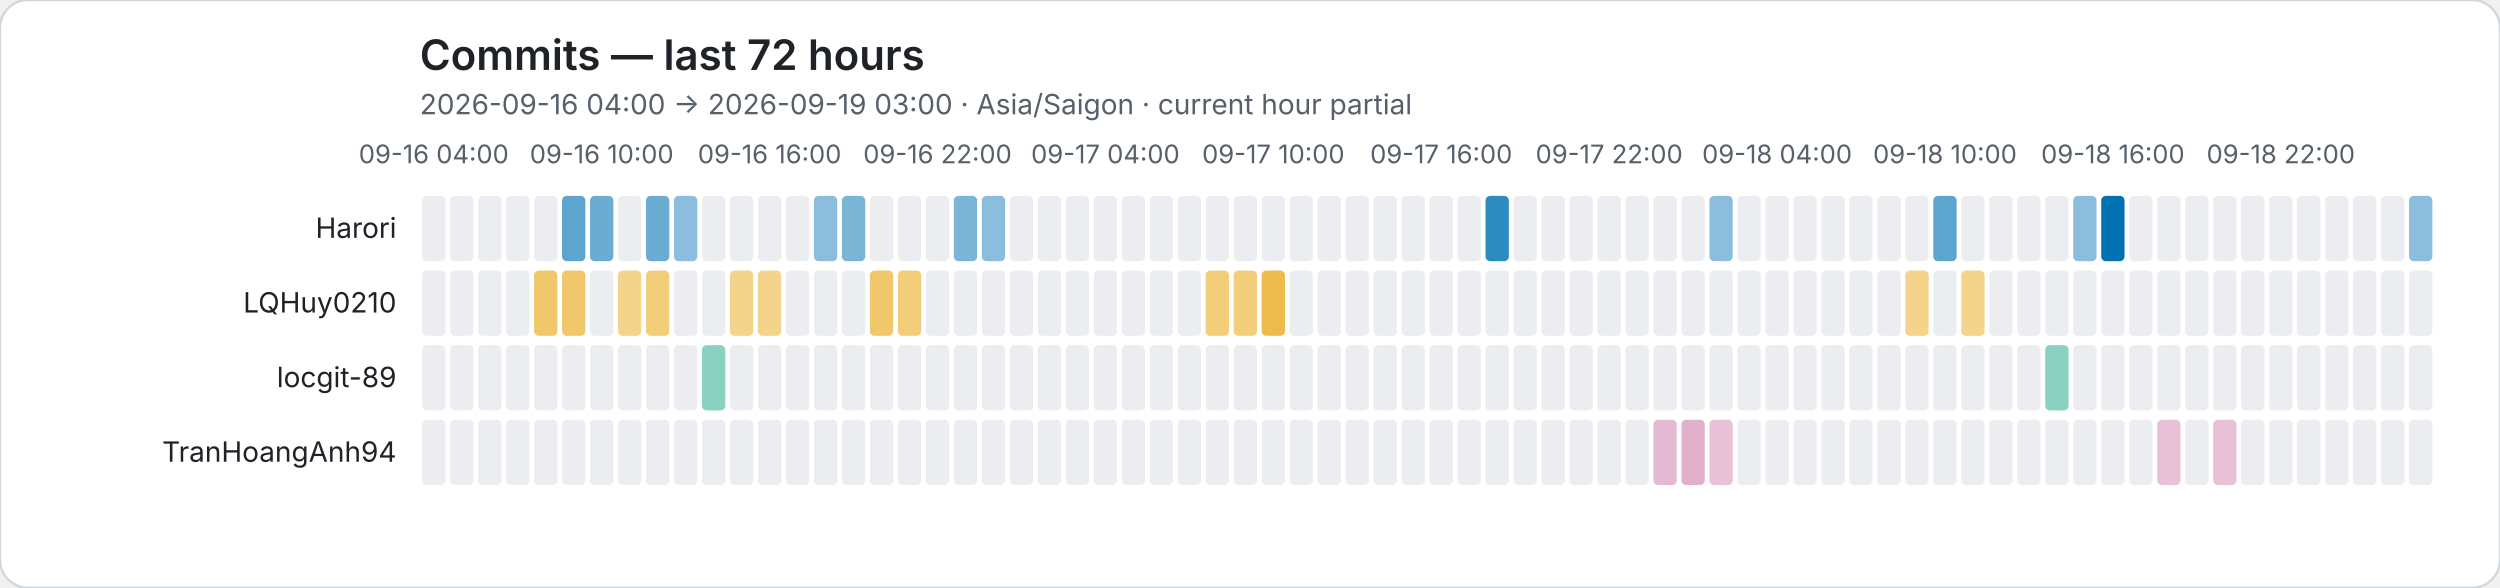
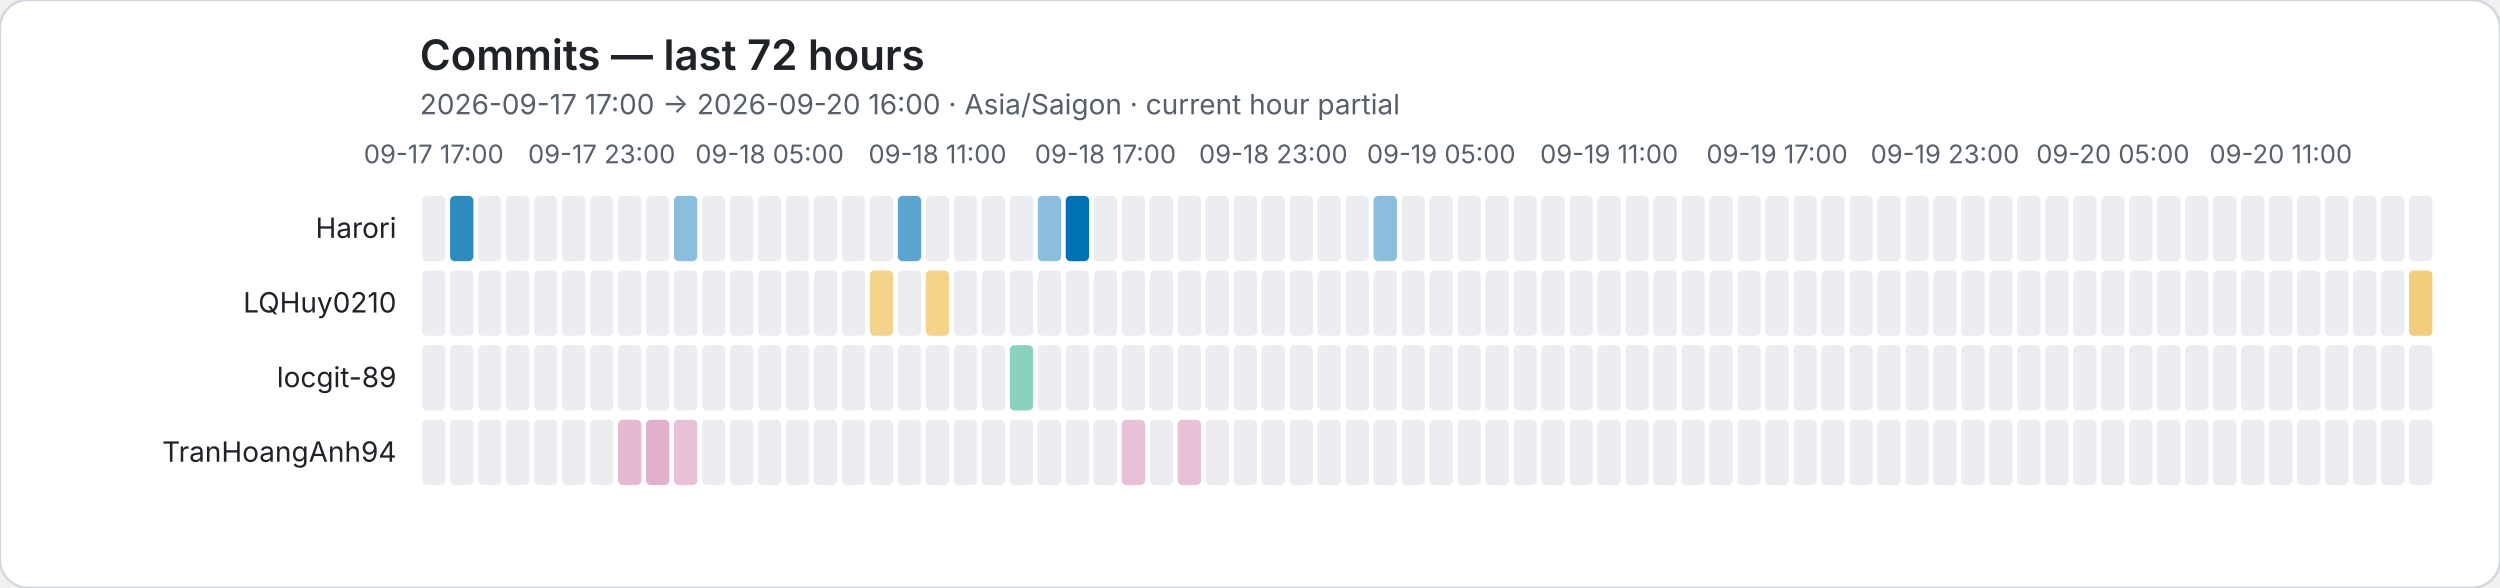
<svg xmlns="http://www.w3.org/2000/svg" role="img" viewBox="0 0 1072 252">
  <rect width="1072" height="252" rx="12" fill="#ffffff" stroke="#d0d7de" />
  <style>text{font-family:system-ui,-apple-system,BlinkMacSystemFont,"Segoe UI",sans-serif}.axis{fill:#57606a;font-size:11px}.heading{fill:#1f2328;font-size:18px;font-weight:600}.subheading{fill:#57606a;font-size:12px}.name{fill:#1f2328;font-size:12px}</style>
  <text class="heading" x="180" y="30">Commits — last 72 hours</text>
-   <text class="subheading" x="180" y="49">2026-09-16 04:00 → 2026-09-19 03:00 · Asia/Saigon · current hour partial</text>
-   <text class="axis" x="186" y="70" text-anchor="middle">09-16 04:00</text>
-   <text class="axis" x="258" y="70" text-anchor="middle">09-16 10:00</text>
-   <text class="axis" x="330" y="70" text-anchor="middle">09-16 16:00</text>
-   <text class="axis" x="402" y="70" text-anchor="middle">09-16 22:00</text>
-   <text class="axis" x="474" y="70" text-anchor="middle">09-17 04:00</text>
-   <text class="axis" x="546" y="70" text-anchor="middle">09-17 10:00</text>
-   <text class="axis" x="618" y="70" text-anchor="middle">09-17 16:00</text>
-   <text class="axis" x="690" y="70" text-anchor="middle">09-17 22:00</text>
-   <text class="axis" x="762" y="70" text-anchor="middle">09-18 04:00</text>
-   <text class="axis" x="834" y="70" text-anchor="middle">09-18 10:00</text>
-   <text class="axis" x="906" y="70" text-anchor="middle">09-18 16:00</text>
-   <text class="axis" x="978" y="70" text-anchor="middle">09-18 22:00</text>
+   <text class="subheading" x="180" y="49">2026-09-17 17:00 → 2026-09-20 16:00 · Asia/Saigon · current hour partial</text>
+   <text class="axis" x="186" y="70" text-anchor="middle">09-17 17:00</text>
+   <text class="axis" x="258" y="70" text-anchor="middle">09-17 23:00</text>
+   <text class="axis" x="330" y="70" text-anchor="middle">09-18 05:00</text>
+   <text class="axis" x="402" y="70" text-anchor="middle">09-18 11:00</text>
+   <text class="axis" x="474" y="70" text-anchor="middle">09-18 17:00</text>
+   <text class="axis" x="546" y="70" text-anchor="middle">09-18 23:00</text>
+   <text class="axis" x="618" y="70" text-anchor="middle">09-19 05:00</text>
+   <text class="axis" x="690" y="70" text-anchor="middle">09-19 11:00</text>
+   <text class="axis" x="762" y="70" text-anchor="middle">09-19 17:00</text>
+   <text class="axis" x="834" y="70" text-anchor="middle">09-19 23:00</text>
+   <text class="axis" x="906" y="70" text-anchor="middle">09-20 05:00</text>
+   <text class="axis" x="978" y="70" text-anchor="middle">09-20 11:00</text>
  <text class="name" x="170" y="102" text-anchor="end">Harori</text>
  <rect data-hour="0" x="181" y="84" width="10" height="28" rx="2" fill="#ebedf0" />
-   <rect data-hour="1" x="193" y="84" width="10" height="28" rx="2" fill="#ebedf0" />
+   <rect data-hour="1" x="193" y="84" width="10" height="28" rx="2" fill="rgba(0, 114, 178, 0.82)" />
  <rect data-hour="2" x="205" y="84" width="10" height="28" rx="2" fill="#ebedf0" />
  <rect data-hour="3" x="217" y="84" width="10" height="28" rx="2" fill="#ebedf0" />
  <rect data-hour="4" x="229" y="84" width="10" height="28" rx="2" fill="#ebedf0" />
-   <rect data-hour="5" x="241" y="84" width="10" height="28" rx="2" fill="rgba(0, 114, 178, 0.64)" />
-   <rect data-hour="6" x="253" y="84" width="10" height="28" rx="2" fill="rgba(0, 114, 178, 0.58)" />
+   <rect data-hour="5" x="241" y="84" width="10" height="28" rx="2" fill="#ebedf0" />
+   <rect data-hour="6" x="253" y="84" width="10" height="28" rx="2" fill="#ebedf0" />
  <rect data-hour="7" x="265" y="84" width="10" height="28" rx="2" fill="#ebedf0" />
-   <rect data-hour="8" x="277" y="84" width="10" height="28" rx="2" fill="rgba(0, 114, 178, 0.58)" />
+   <rect data-hour="8" x="277" y="84" width="10" height="28" rx="2" fill="#ebedf0" />
  <rect data-hour="9" x="289" y="84" width="10" height="28" rx="2" fill="rgba(0, 114, 178, 0.46)" />
  <rect data-hour="10" x="301" y="84" width="10" height="28" rx="2" fill="#ebedf0" />
  <rect data-hour="11" x="313" y="84" width="10" height="28" rx="2" fill="#ebedf0" />
  <rect data-hour="12" x="325" y="84" width="10" height="28" rx="2" fill="#ebedf0" />
  <rect data-hour="13" x="337" y="84" width="10" height="28" rx="2" fill="#ebedf0" />
-   <rect data-hour="14" x="349" y="84" width="10" height="28" rx="2" fill="rgba(0, 114, 178, 0.46)" />
-   <rect data-hour="15" x="361" y="84" width="10" height="28" rx="2" fill="rgba(0, 114, 178, 0.52)" />
+   <rect data-hour="14" x="349" y="84" width="10" height="28" rx="2" fill="#ebedf0" />
+   <rect data-hour="15" x="361" y="84" width="10" height="28" rx="2" fill="#ebedf0" />
  <rect data-hour="16" x="373" y="84" width="10" height="28" rx="2" fill="#ebedf0" />
-   <rect data-hour="17" x="385" y="84" width="10" height="28" rx="2" fill="#ebedf0" />
+   <rect data-hour="17" x="385" y="84" width="10" height="28" rx="2" fill="rgba(0, 114, 178, 0.64)" />
  <rect data-hour="18" x="397" y="84" width="10" height="28" rx="2" fill="#ebedf0" />
-   <rect data-hour="19" x="409" y="84" width="10" height="28" rx="2" fill="rgba(0, 114, 178, 0.52)" />
-   <rect data-hour="20" x="421" y="84" width="10" height="28" rx="2" fill="rgba(0, 114, 178, 0.46)" />
+   <rect data-hour="19" x="409" y="84" width="10" height="28" rx="2" fill="#ebedf0" />
+   <rect data-hour="20" x="421" y="84" width="10" height="28" rx="2" fill="#ebedf0" />
  <rect data-hour="21" x="433" y="84" width="10" height="28" rx="2" fill="#ebedf0" />
-   <rect data-hour="22" x="445" y="84" width="10" height="28" rx="2" fill="#ebedf0" />
-   <rect data-hour="23" x="457" y="84" width="10" height="28" rx="2" fill="#ebedf0" />
+   <rect data-hour="22" x="445" y="84" width="10" height="28" rx="2" fill="rgba(0, 114, 178, 0.46)" />
+   <rect data-hour="23" x="457" y="84" width="10" height="28" rx="2" fill="rgba(0, 114, 178, 1.00)" />
  <rect data-hour="24" x="469" y="84" width="10" height="28" rx="2" fill="#ebedf0" />
  <rect data-hour="25" x="481" y="84" width="10" height="28" rx="2" fill="#ebedf0" />
  <rect data-hour="26" x="493" y="84" width="10" height="28" rx="2" fill="#ebedf0" />
  <rect data-hour="27" x="505" y="84" width="10" height="28" rx="2" fill="#ebedf0" />
  <rect data-hour="28" x="517" y="84" width="10" height="28" rx="2" fill="#ebedf0" />
  <rect data-hour="29" x="529" y="84" width="10" height="28" rx="2" fill="#ebedf0" />
  <rect data-hour="30" x="541" y="84" width="10" height="28" rx="2" fill="#ebedf0" />
  <rect data-hour="31" x="553" y="84" width="10" height="28" rx="2" fill="#ebedf0" />
  <rect data-hour="32" x="565" y="84" width="10" height="28" rx="2" fill="#ebedf0" />
  <rect data-hour="33" x="577" y="84" width="10" height="28" rx="2" fill="#ebedf0" />
-   <rect data-hour="34" x="589" y="84" width="10" height="28" rx="2" fill="#ebedf0" />
+   <rect data-hour="34" x="589" y="84" width="10" height="28" rx="2" fill="rgba(0, 114, 178, 0.46)" />
  <rect data-hour="35" x="601" y="84" width="10" height="28" rx="2" fill="#ebedf0" />
  <rect data-hour="36" x="613" y="84" width="10" height="28" rx="2" fill="#ebedf0" />
  <rect data-hour="37" x="625" y="84" width="10" height="28" rx="2" fill="#ebedf0" />
-   <rect data-hour="38" x="637" y="84" width="10" height="28" rx="2" fill="rgba(0, 114, 178, 0.82)" />
+   <rect data-hour="38" x="637" y="84" width="10" height="28" rx="2" fill="#ebedf0" />
  <rect data-hour="39" x="649" y="84" width="10" height="28" rx="2" fill="#ebedf0" />
  <rect data-hour="40" x="661" y="84" width="10" height="28" rx="2" fill="#ebedf0" />
  <rect data-hour="41" x="673" y="84" width="10" height="28" rx="2" fill="#ebedf0" />
  <rect data-hour="42" x="685" y="84" width="10" height="28" rx="2" fill="#ebedf0" />
  <rect data-hour="43" x="697" y="84" width="10" height="28" rx="2" fill="#ebedf0" />
  <rect data-hour="44" x="709" y="84" width="10" height="28" rx="2" fill="#ebedf0" />
  <rect data-hour="45" x="721" y="84" width="10" height="28" rx="2" fill="#ebedf0" />
-   <rect data-hour="46" x="733" y="84" width="10" height="28" rx="2" fill="rgba(0, 114, 178, 0.46)" />
+   <rect data-hour="46" x="733" y="84" width="10" height="28" rx="2" fill="#ebedf0" />
  <rect data-hour="47" x="745" y="84" width="10" height="28" rx="2" fill="#ebedf0" />
  <rect data-hour="48" x="757" y="84" width="10" height="28" rx="2" fill="#ebedf0" />
  <rect data-hour="49" x="769" y="84" width="10" height="28" rx="2" fill="#ebedf0" />
  <rect data-hour="50" x="781" y="84" width="10" height="28" rx="2" fill="#ebedf0" />
  <rect data-hour="51" x="793" y="84" width="10" height="28" rx="2" fill="#ebedf0" />
  <rect data-hour="52" x="805" y="84" width="10" height="28" rx="2" fill="#ebedf0" />
  <rect data-hour="53" x="817" y="84" width="10" height="28" rx="2" fill="#ebedf0" />
-   <rect data-hour="54" x="829" y="84" width="10" height="28" rx="2" fill="rgba(0, 114, 178, 0.64)" />
+   <rect data-hour="54" x="829" y="84" width="10" height="28" rx="2" fill="#ebedf0" />
  <rect data-hour="55" x="841" y="84" width="10" height="28" rx="2" fill="#ebedf0" />
  <rect data-hour="56" x="853" y="84" width="10" height="28" rx="2" fill="#ebedf0" />
  <rect data-hour="57" x="865" y="84" width="10" height="28" rx="2" fill="#ebedf0" />
  <rect data-hour="58" x="877" y="84" width="10" height="28" rx="2" fill="#ebedf0" />
-   <rect data-hour="59" x="889" y="84" width="10" height="28" rx="2" fill="rgba(0, 114, 178, 0.46)" />
-   <rect data-hour="60" x="901" y="84" width="10" height="28" rx="2" fill="rgba(0, 114, 178, 1.00)" />
+   <rect data-hour="59" x="889" y="84" width="10" height="28" rx="2" fill="#ebedf0" />
+   <rect data-hour="60" x="901" y="84" width="10" height="28" rx="2" fill="#ebedf0" />
  <rect data-hour="61" x="913" y="84" width="10" height="28" rx="2" fill="#ebedf0" />
  <rect data-hour="62" x="925" y="84" width="10" height="28" rx="2" fill="#ebedf0" />
  <rect data-hour="63" x="937" y="84" width="10" height="28" rx="2" fill="#ebedf0" />
  <rect data-hour="64" x="949" y="84" width="10" height="28" rx="2" fill="#ebedf0" />
  <rect data-hour="65" x="961" y="84" width="10" height="28" rx="2" fill="#ebedf0" />
  <rect data-hour="66" x="973" y="84" width="10" height="28" rx="2" fill="#ebedf0" />
  <rect data-hour="67" x="985" y="84" width="10" height="28" rx="2" fill="#ebedf0" />
  <rect data-hour="68" x="997" y="84" width="10" height="28" rx="2" fill="#ebedf0" />
  <rect data-hour="69" x="1009" y="84" width="10" height="28" rx="2" fill="#ebedf0" />
  <rect data-hour="70" x="1021" y="84" width="10" height="28" rx="2" fill="#ebedf0" />
-   <rect data-hour="71" x="1033" y="84" width="10" height="28" rx="2" fill="rgba(0, 114, 178, 0.46)" />
+   <rect data-hour="71" x="1033" y="84" width="10" height="28" rx="2" fill="#ebedf0" />
  <text class="name" x="170" y="134" text-anchor="end">LQHuy0210</text>
  <rect data-hour="0" x="181" y="116" width="10" height="28" rx="2" fill="#ebedf0" />
  <rect data-hour="1" x="193" y="116" width="10" height="28" rx="2" fill="#ebedf0" />
  <rect data-hour="2" x="205" y="116" width="10" height="28" rx="2" fill="#ebedf0" />
  <rect data-hour="3" x="217" y="116" width="10" height="28" rx="2" fill="#ebedf0" />
-   <rect data-hour="4" x="229" y="116" width="10" height="28" rx="2" fill="rgba(230, 159, 0, 0.58)" />
-   <rect data-hour="5" x="241" y="116" width="10" height="28" rx="2" fill="rgba(230, 159, 0, 0.58)" />
+   <rect data-hour="4" x="229" y="116" width="10" height="28" rx="2" fill="#ebedf0" />
+   <rect data-hour="5" x="241" y="116" width="10" height="28" rx="2" fill="#ebedf0" />
  <rect data-hour="6" x="253" y="116" width="10" height="28" rx="2" fill="#ebedf0" />
-   <rect data-hour="7" x="265" y="116" width="10" height="28" rx="2" fill="rgba(230, 159, 0, 0.46)" />
-   <rect data-hour="8" x="277" y="116" width="10" height="28" rx="2" fill="rgba(230, 159, 0, 0.52)" />
+   <rect data-hour="7" x="265" y="116" width="10" height="28" rx="2" fill="#ebedf0" />
+   <rect data-hour="8" x="277" y="116" width="10" height="28" rx="2" fill="#ebedf0" />
  <rect data-hour="9" x="289" y="116" width="10" height="28" rx="2" fill="#ebedf0" />
  <rect data-hour="10" x="301" y="116" width="10" height="28" rx="2" fill="#ebedf0" />
-   <rect data-hour="11" x="313" y="116" width="10" height="28" rx="2" fill="rgba(230, 159, 0, 0.46)" />
-   <rect data-hour="12" x="325" y="116" width="10" height="28" rx="2" fill="rgba(230, 159, 0, 0.46)" />
+   <rect data-hour="11" x="313" y="116" width="10" height="28" rx="2" fill="#ebedf0" />
+   <rect data-hour="12" x="325" y="116" width="10" height="28" rx="2" fill="#ebedf0" />
  <rect data-hour="13" x="337" y="116" width="10" height="28" rx="2" fill="#ebedf0" />
  <rect data-hour="14" x="349" y="116" width="10" height="28" rx="2" fill="#ebedf0" />
  <rect data-hour="15" x="361" y="116" width="10" height="28" rx="2" fill="#ebedf0" />
-   <rect data-hour="16" x="373" y="116" width="10" height="28" rx="2" fill="rgba(230, 159, 0, 0.58)" />
-   <rect data-hour="17" x="385" y="116" width="10" height="28" rx="2" fill="rgba(230, 159, 0, 0.52)" />
-   <rect data-hour="18" x="397" y="116" width="10" height="28" rx="2" fill="#ebedf0" />
+   <rect data-hour="16" x="373" y="116" width="10" height="28" rx="2" fill="rgba(230, 159, 0, 0.46)" />
+   <rect data-hour="17" x="385" y="116" width="10" height="28" rx="2" fill="#ebedf0" />
+   <rect data-hour="18" x="397" y="116" width="10" height="28" rx="2" fill="rgba(230, 159, 0, 0.46)" />
  <rect data-hour="19" x="409" y="116" width="10" height="28" rx="2" fill="#ebedf0" />
  <rect data-hour="20" x="421" y="116" width="10" height="28" rx="2" fill="#ebedf0" />
  <rect data-hour="21" x="433" y="116" width="10" height="28" rx="2" fill="#ebedf0" />
  <rect data-hour="22" x="445" y="116" width="10" height="28" rx="2" fill="#ebedf0" />
  <rect data-hour="23" x="457" y="116" width="10" height="28" rx="2" fill="#ebedf0" />
  <rect data-hour="24" x="469" y="116" width="10" height="28" rx="2" fill="#ebedf0" />
  <rect data-hour="25" x="481" y="116" width="10" height="28" rx="2" fill="#ebedf0" />
  <rect data-hour="26" x="493" y="116" width="10" height="28" rx="2" fill="#ebedf0" />
  <rect data-hour="27" x="505" y="116" width="10" height="28" rx="2" fill="#ebedf0" />
-   <rect data-hour="28" x="517" y="116" width="10" height="28" rx="2" fill="rgba(230, 159, 0, 0.52)" />
-   <rect data-hour="29" x="529" y="116" width="10" height="28" rx="2" fill="rgba(230, 159, 0, 0.52)" />
-   <rect data-hour="30" x="541" y="116" width="10" height="28" rx="2" fill="rgba(230, 159, 0, 0.70)" />
+   <rect data-hour="28" x="517" y="116" width="10" height="28" rx="2" fill="#ebedf0" />
+   <rect data-hour="29" x="529" y="116" width="10" height="28" rx="2" fill="#ebedf0" />
+   <rect data-hour="30" x="541" y="116" width="10" height="28" rx="2" fill="#ebedf0" />
  <rect data-hour="31" x="553" y="116" width="10" height="28" rx="2" fill="#ebedf0" />
  <rect data-hour="32" x="565" y="116" width="10" height="28" rx="2" fill="#ebedf0" />
  <rect data-hour="33" x="577" y="116" width="10" height="28" rx="2" fill="#ebedf0" />
  <rect data-hour="34" x="589" y="116" width="10" height="28" rx="2" fill="#ebedf0" />
  <rect data-hour="35" x="601" y="116" width="10" height="28" rx="2" fill="#ebedf0" />
  <rect data-hour="36" x="613" y="116" width="10" height="28" rx="2" fill="#ebedf0" />
  <rect data-hour="37" x="625" y="116" width="10" height="28" rx="2" fill="#ebedf0" />
  <rect data-hour="38" x="637" y="116" width="10" height="28" rx="2" fill="#ebedf0" />
  <rect data-hour="39" x="649" y="116" width="10" height="28" rx="2" fill="#ebedf0" />
  <rect data-hour="40" x="661" y="116" width="10" height="28" rx="2" fill="#ebedf0" />
  <rect data-hour="41" x="673" y="116" width="10" height="28" rx="2" fill="#ebedf0" />
  <rect data-hour="42" x="685" y="116" width="10" height="28" rx="2" fill="#ebedf0" />
  <rect data-hour="43" x="697" y="116" width="10" height="28" rx="2" fill="#ebedf0" />
  <rect data-hour="44" x="709" y="116" width="10" height="28" rx="2" fill="#ebedf0" />
  <rect data-hour="45" x="721" y="116" width="10" height="28" rx="2" fill="#ebedf0" />
  <rect data-hour="46" x="733" y="116" width="10" height="28" rx="2" fill="#ebedf0" />
  <rect data-hour="47" x="745" y="116" width="10" height="28" rx="2" fill="#ebedf0" />
  <rect data-hour="48" x="757" y="116" width="10" height="28" rx="2" fill="#ebedf0" />
  <rect data-hour="49" x="769" y="116" width="10" height="28" rx="2" fill="#ebedf0" />
  <rect data-hour="50" x="781" y="116" width="10" height="28" rx="2" fill="#ebedf0" />
  <rect data-hour="51" x="793" y="116" width="10" height="28" rx="2" fill="#ebedf0" />
  <rect data-hour="52" x="805" y="116" width="10" height="28" rx="2" fill="#ebedf0" />
-   <rect data-hour="53" x="817" y="116" width="10" height="28" rx="2" fill="rgba(230, 159, 0, 0.46)" />
+   <rect data-hour="53" x="817" y="116" width="10" height="28" rx="2" fill="#ebedf0" />
  <rect data-hour="54" x="829" y="116" width="10" height="28" rx="2" fill="#ebedf0" />
-   <rect data-hour="55" x="841" y="116" width="10" height="28" rx="2" fill="rgba(230, 159, 0, 0.46)" />
+   <rect data-hour="55" x="841" y="116" width="10" height="28" rx="2" fill="#ebedf0" />
  <rect data-hour="56" x="853" y="116" width="10" height="28" rx="2" fill="#ebedf0" />
  <rect data-hour="57" x="865" y="116" width="10" height="28" rx="2" fill="#ebedf0" />
  <rect data-hour="58" x="877" y="116" width="10" height="28" rx="2" fill="#ebedf0" />
  <rect data-hour="59" x="889" y="116" width="10" height="28" rx="2" fill="#ebedf0" />
  <rect data-hour="60" x="901" y="116" width="10" height="28" rx="2" fill="#ebedf0" />
  <rect data-hour="61" x="913" y="116" width="10" height="28" rx="2" fill="#ebedf0" />
  <rect data-hour="62" x="925" y="116" width="10" height="28" rx="2" fill="#ebedf0" />
  <rect data-hour="63" x="937" y="116" width="10" height="28" rx="2" fill="#ebedf0" />
  <rect data-hour="64" x="949" y="116" width="10" height="28" rx="2" fill="#ebedf0" />
  <rect data-hour="65" x="961" y="116" width="10" height="28" rx="2" fill="#ebedf0" />
  <rect data-hour="66" x="973" y="116" width="10" height="28" rx="2" fill="#ebedf0" />
  <rect data-hour="67" x="985" y="116" width="10" height="28" rx="2" fill="#ebedf0" />
  <rect data-hour="68" x="997" y="116" width="10" height="28" rx="2" fill="#ebedf0" />
  <rect data-hour="69" x="1009" y="116" width="10" height="28" rx="2" fill="#ebedf0" />
  <rect data-hour="70" x="1021" y="116" width="10" height="28" rx="2" fill="#ebedf0" />
-   <rect data-hour="71" x="1033" y="116" width="10" height="28" rx="2" fill="#ebedf0" />
+   <rect data-hour="71" x="1033" y="116" width="10" height="28" rx="2" fill="rgba(230, 159, 0, 0.52)" />
  <text class="name" x="170" y="166" text-anchor="end">locgit-89</text>
  <rect data-hour="0" x="181" y="148" width="10" height="28" rx="2" fill="#ebedf0" />
  <rect data-hour="1" x="193" y="148" width="10" height="28" rx="2" fill="#ebedf0" />
  <rect data-hour="2" x="205" y="148" width="10" height="28" rx="2" fill="#ebedf0" />
  <rect data-hour="3" x="217" y="148" width="10" height="28" rx="2" fill="#ebedf0" />
  <rect data-hour="4" x="229" y="148" width="10" height="28" rx="2" fill="#ebedf0" />
  <rect data-hour="5" x="241" y="148" width="10" height="28" rx="2" fill="#ebedf0" />
  <rect data-hour="6" x="253" y="148" width="10" height="28" rx="2" fill="#ebedf0" />
  <rect data-hour="7" x="265" y="148" width="10" height="28" rx="2" fill="#ebedf0" />
  <rect data-hour="8" x="277" y="148" width="10" height="28" rx="2" fill="#ebedf0" />
  <rect data-hour="9" x="289" y="148" width="10" height="28" rx="2" fill="#ebedf0" />
-   <rect data-hour="10" x="301" y="148" width="10" height="28" rx="2" fill="rgba(0, 158, 115, 0.46)" />
+   <rect data-hour="10" x="301" y="148" width="10" height="28" rx="2" fill="#ebedf0" />
  <rect data-hour="11" x="313" y="148" width="10" height="28" rx="2" fill="#ebedf0" />
  <rect data-hour="12" x="325" y="148" width="10" height="28" rx="2" fill="#ebedf0" />
  <rect data-hour="13" x="337" y="148" width="10" height="28" rx="2" fill="#ebedf0" />
  <rect data-hour="14" x="349" y="148" width="10" height="28" rx="2" fill="#ebedf0" />
  <rect data-hour="15" x="361" y="148" width="10" height="28" rx="2" fill="#ebedf0" />
  <rect data-hour="16" x="373" y="148" width="10" height="28" rx="2" fill="#ebedf0" />
  <rect data-hour="17" x="385" y="148" width="10" height="28" rx="2" fill="#ebedf0" />
  <rect data-hour="18" x="397" y="148" width="10" height="28" rx="2" fill="#ebedf0" />
  <rect data-hour="19" x="409" y="148" width="10" height="28" rx="2" fill="#ebedf0" />
  <rect data-hour="20" x="421" y="148" width="10" height="28" rx="2" fill="#ebedf0" />
-   <rect data-hour="21" x="433" y="148" width="10" height="28" rx="2" fill="#ebedf0" />
+   <rect data-hour="21" x="433" y="148" width="10" height="28" rx="2" fill="rgba(0, 158, 115, 0.46)" />
  <rect data-hour="22" x="445" y="148" width="10" height="28" rx="2" fill="#ebedf0" />
  <rect data-hour="23" x="457" y="148" width="10" height="28" rx="2" fill="#ebedf0" />
  <rect data-hour="24" x="469" y="148" width="10" height="28" rx="2" fill="#ebedf0" />
  <rect data-hour="25" x="481" y="148" width="10" height="28" rx="2" fill="#ebedf0" />
  <rect data-hour="26" x="493" y="148" width="10" height="28" rx="2" fill="#ebedf0" />
  <rect data-hour="27" x="505" y="148" width="10" height="28" rx="2" fill="#ebedf0" />
  <rect data-hour="28" x="517" y="148" width="10" height="28" rx="2" fill="#ebedf0" />
  <rect data-hour="29" x="529" y="148" width="10" height="28" rx="2" fill="#ebedf0" />
  <rect data-hour="30" x="541" y="148" width="10" height="28" rx="2" fill="#ebedf0" />
  <rect data-hour="31" x="553" y="148" width="10" height="28" rx="2" fill="#ebedf0" />
  <rect data-hour="32" x="565" y="148" width="10" height="28" rx="2" fill="#ebedf0" />
  <rect data-hour="33" x="577" y="148" width="10" height="28" rx="2" fill="#ebedf0" />
  <rect data-hour="34" x="589" y="148" width="10" height="28" rx="2" fill="#ebedf0" />
  <rect data-hour="35" x="601" y="148" width="10" height="28" rx="2" fill="#ebedf0" />
  <rect data-hour="36" x="613" y="148" width="10" height="28" rx="2" fill="#ebedf0" />
  <rect data-hour="37" x="625" y="148" width="10" height="28" rx="2" fill="#ebedf0" />
  <rect data-hour="38" x="637" y="148" width="10" height="28" rx="2" fill="#ebedf0" />
  <rect data-hour="39" x="649" y="148" width="10" height="28" rx="2" fill="#ebedf0" />
  <rect data-hour="40" x="661" y="148" width="10" height="28" rx="2" fill="#ebedf0" />
  <rect data-hour="41" x="673" y="148" width="10" height="28" rx="2" fill="#ebedf0" />
  <rect data-hour="42" x="685" y="148" width="10" height="28" rx="2" fill="#ebedf0" />
  <rect data-hour="43" x="697" y="148" width="10" height="28" rx="2" fill="#ebedf0" />
  <rect data-hour="44" x="709" y="148" width="10" height="28" rx="2" fill="#ebedf0" />
  <rect data-hour="45" x="721" y="148" width="10" height="28" rx="2" fill="#ebedf0" />
  <rect data-hour="46" x="733" y="148" width="10" height="28" rx="2" fill="#ebedf0" />
  <rect data-hour="47" x="745" y="148" width="10" height="28" rx="2" fill="#ebedf0" />
  <rect data-hour="48" x="757" y="148" width="10" height="28" rx="2" fill="#ebedf0" />
  <rect data-hour="49" x="769" y="148" width="10" height="28" rx="2" fill="#ebedf0" />
  <rect data-hour="50" x="781" y="148" width="10" height="28" rx="2" fill="#ebedf0" />
  <rect data-hour="51" x="793" y="148" width="10" height="28" rx="2" fill="#ebedf0" />
  <rect data-hour="52" x="805" y="148" width="10" height="28" rx="2" fill="#ebedf0" />
  <rect data-hour="53" x="817" y="148" width="10" height="28" rx="2" fill="#ebedf0" />
  <rect data-hour="54" x="829" y="148" width="10" height="28" rx="2" fill="#ebedf0" />
  <rect data-hour="55" x="841" y="148" width="10" height="28" rx="2" fill="#ebedf0" />
  <rect data-hour="56" x="853" y="148" width="10" height="28" rx="2" fill="#ebedf0" />
  <rect data-hour="57" x="865" y="148" width="10" height="28" rx="2" fill="#ebedf0" />
-   <rect data-hour="58" x="877" y="148" width="10" height="28" rx="2" fill="rgba(0, 158, 115, 0.46)" />
+   <rect data-hour="58" x="877" y="148" width="10" height="28" rx="2" fill="#ebedf0" />
  <rect data-hour="59" x="889" y="148" width="10" height="28" rx="2" fill="#ebedf0" />
  <rect data-hour="60" x="901" y="148" width="10" height="28" rx="2" fill="#ebedf0" />
  <rect data-hour="61" x="913" y="148" width="10" height="28" rx="2" fill="#ebedf0" />
  <rect data-hour="62" x="925" y="148" width="10" height="28" rx="2" fill="#ebedf0" />
  <rect data-hour="63" x="937" y="148" width="10" height="28" rx="2" fill="#ebedf0" />
  <rect data-hour="64" x="949" y="148" width="10" height="28" rx="2" fill="#ebedf0" />
  <rect data-hour="65" x="961" y="148" width="10" height="28" rx="2" fill="#ebedf0" />
  <rect data-hour="66" x="973" y="148" width="10" height="28" rx="2" fill="#ebedf0" />
  <rect data-hour="67" x="985" y="148" width="10" height="28" rx="2" fill="#ebedf0" />
  <rect data-hour="68" x="997" y="148" width="10" height="28" rx="2" fill="#ebedf0" />
  <rect data-hour="69" x="1009" y="148" width="10" height="28" rx="2" fill="#ebedf0" />
  <rect data-hour="70" x="1021" y="148" width="10" height="28" rx="2" fill="#ebedf0" />
  <rect data-hour="71" x="1033" y="148" width="10" height="28" rx="2" fill="#ebedf0" />
  <text class="name" x="170" y="198" text-anchor="end">TranHoangAnh94</text>
  <rect data-hour="0" x="181" y="180" width="10" height="28" rx="2" fill="#ebedf0" />
  <rect data-hour="1" x="193" y="180" width="10" height="28" rx="2" fill="#ebedf0" />
  <rect data-hour="2" x="205" y="180" width="10" height="28" rx="2" fill="#ebedf0" />
  <rect data-hour="3" x="217" y="180" width="10" height="28" rx="2" fill="#ebedf0" />
  <rect data-hour="4" x="229" y="180" width="10" height="28" rx="2" fill="#ebedf0" />
  <rect data-hour="5" x="241" y="180" width="10" height="28" rx="2" fill="#ebedf0" />
  <rect data-hour="6" x="253" y="180" width="10" height="28" rx="2" fill="#ebedf0" />
-   <rect data-hour="7" x="265" y="180" width="10" height="28" rx="2" fill="#ebedf0" />
-   <rect data-hour="8" x="277" y="180" width="10" height="28" rx="2" fill="#ebedf0" />
-   <rect data-hour="9" x="289" y="180" width="10" height="28" rx="2" fill="#ebedf0" />
+   <rect data-hour="7" x="265" y="180" width="10" height="28" rx="2" fill="rgba(204, 121, 167, 0.52)" />
+   <rect data-hour="8" x="277" y="180" width="10" height="28" rx="2" fill="rgba(204, 121, 167, 0.58)" />
+   <rect data-hour="9" x="289" y="180" width="10" height="28" rx="2" fill="rgba(204, 121, 167, 0.46)" />
  <rect data-hour="10" x="301" y="180" width="10" height="28" rx="2" fill="#ebedf0" />
  <rect data-hour="11" x="313" y="180" width="10" height="28" rx="2" fill="#ebedf0" />
  <rect data-hour="12" x="325" y="180" width="10" height="28" rx="2" fill="#ebedf0" />
  <rect data-hour="13" x="337" y="180" width="10" height="28" rx="2" fill="#ebedf0" />
  <rect data-hour="14" x="349" y="180" width="10" height="28" rx="2" fill="#ebedf0" />
  <rect data-hour="15" x="361" y="180" width="10" height="28" rx="2" fill="#ebedf0" />
  <rect data-hour="16" x="373" y="180" width="10" height="28" rx="2" fill="#ebedf0" />
  <rect data-hour="17" x="385" y="180" width="10" height="28" rx="2" fill="#ebedf0" />
  <rect data-hour="18" x="397" y="180" width="10" height="28" rx="2" fill="#ebedf0" />
  <rect data-hour="19" x="409" y="180" width="10" height="28" rx="2" fill="#ebedf0" />
  <rect data-hour="20" x="421" y="180" width="10" height="28" rx="2" fill="#ebedf0" />
  <rect data-hour="21" x="433" y="180" width="10" height="28" rx="2" fill="#ebedf0" />
  <rect data-hour="22" x="445" y="180" width="10" height="28" rx="2" fill="#ebedf0" />
  <rect data-hour="23" x="457" y="180" width="10" height="28" rx="2" fill="#ebedf0" />
  <rect data-hour="24" x="469" y="180" width="10" height="28" rx="2" fill="#ebedf0" />
-   <rect data-hour="25" x="481" y="180" width="10" height="28" rx="2" fill="#ebedf0" />
+   <rect data-hour="25" x="481" y="180" width="10" height="28" rx="2" fill="rgba(204, 121, 167, 0.46)" />
  <rect data-hour="26" x="493" y="180" width="10" height="28" rx="2" fill="#ebedf0" />
-   <rect data-hour="27" x="505" y="180" width="10" height="28" rx="2" fill="#ebedf0" />
+   <rect data-hour="27" x="505" y="180" width="10" height="28" rx="2" fill="rgba(204, 121, 167, 0.46)" />
  <rect data-hour="28" x="517" y="180" width="10" height="28" rx="2" fill="#ebedf0" />
  <rect data-hour="29" x="529" y="180" width="10" height="28" rx="2" fill="#ebedf0" />
  <rect data-hour="30" x="541" y="180" width="10" height="28" rx="2" fill="#ebedf0" />
  <rect data-hour="31" x="553" y="180" width="10" height="28" rx="2" fill="#ebedf0" />
  <rect data-hour="32" x="565" y="180" width="10" height="28" rx="2" fill="#ebedf0" />
  <rect data-hour="33" x="577" y="180" width="10" height="28" rx="2" fill="#ebedf0" />
  <rect data-hour="34" x="589" y="180" width="10" height="28" rx="2" fill="#ebedf0" />
  <rect data-hour="35" x="601" y="180" width="10" height="28" rx="2" fill="#ebedf0" />
  <rect data-hour="36" x="613" y="180" width="10" height="28" rx="2" fill="#ebedf0" />
  <rect data-hour="37" x="625" y="180" width="10" height="28" rx="2" fill="#ebedf0" />
  <rect data-hour="38" x="637" y="180" width="10" height="28" rx="2" fill="#ebedf0" />
  <rect data-hour="39" x="649" y="180" width="10" height="28" rx="2" fill="#ebedf0" />
  <rect data-hour="40" x="661" y="180" width="10" height="28" rx="2" fill="#ebedf0" />
  <rect data-hour="41" x="673" y="180" width="10" height="28" rx="2" fill="#ebedf0" />
  <rect data-hour="42" x="685" y="180" width="10" height="28" rx="2" fill="#ebedf0" />
  <rect data-hour="43" x="697" y="180" width="10" height="28" rx="2" fill="#ebedf0" />
-   <rect data-hour="44" x="709" y="180" width="10" height="28" rx="2" fill="rgba(204, 121, 167, 0.52)" />
-   <rect data-hour="45" x="721" y="180" width="10" height="28" rx="2" fill="rgba(204, 121, 167, 0.58)" />
-   <rect data-hour="46" x="733" y="180" width="10" height="28" rx="2" fill="rgba(204, 121, 167, 0.46)" />
+   <rect data-hour="44" x="709" y="180" width="10" height="28" rx="2" fill="#ebedf0" />
+   <rect data-hour="45" x="721" y="180" width="10" height="28" rx="2" fill="#ebedf0" />
+   <rect data-hour="46" x="733" y="180" width="10" height="28" rx="2" fill="#ebedf0" />
  <rect data-hour="47" x="745" y="180" width="10" height="28" rx="2" fill="#ebedf0" />
  <rect data-hour="48" x="757" y="180" width="10" height="28" rx="2" fill="#ebedf0" />
  <rect data-hour="49" x="769" y="180" width="10" height="28" rx="2" fill="#ebedf0" />
  <rect data-hour="50" x="781" y="180" width="10" height="28" rx="2" fill="#ebedf0" />
  <rect data-hour="51" x="793" y="180" width="10" height="28" rx="2" fill="#ebedf0" />
  <rect data-hour="52" x="805" y="180" width="10" height="28" rx="2" fill="#ebedf0" />
  <rect data-hour="53" x="817" y="180" width="10" height="28" rx="2" fill="#ebedf0" />
  <rect data-hour="54" x="829" y="180" width="10" height="28" rx="2" fill="#ebedf0" />
  <rect data-hour="55" x="841" y="180" width="10" height="28" rx="2" fill="#ebedf0" />
  <rect data-hour="56" x="853" y="180" width="10" height="28" rx="2" fill="#ebedf0" />
  <rect data-hour="57" x="865" y="180" width="10" height="28" rx="2" fill="#ebedf0" />
  <rect data-hour="58" x="877" y="180" width="10" height="28" rx="2" fill="#ebedf0" />
  <rect data-hour="59" x="889" y="180" width="10" height="28" rx="2" fill="#ebedf0" />
  <rect data-hour="60" x="901" y="180" width="10" height="28" rx="2" fill="#ebedf0" />
  <rect data-hour="61" x="913" y="180" width="10" height="28" rx="2" fill="#ebedf0" />
-   <rect data-hour="62" x="925" y="180" width="10" height="28" rx="2" fill="rgba(204, 121, 167, 0.46)" />
+   <rect data-hour="62" x="925" y="180" width="10" height="28" rx="2" fill="#ebedf0" />
  <rect data-hour="63" x="937" y="180" width="10" height="28" rx="2" fill="#ebedf0" />
-   <rect data-hour="64" x="949" y="180" width="10" height="28" rx="2" fill="rgba(204, 121, 167, 0.46)" />
+   <rect data-hour="64" x="949" y="180" width="10" height="28" rx="2" fill="#ebedf0" />
  <rect data-hour="65" x="961" y="180" width="10" height="28" rx="2" fill="#ebedf0" />
  <rect data-hour="66" x="973" y="180" width="10" height="28" rx="2" fill="#ebedf0" />
  <rect data-hour="67" x="985" y="180" width="10" height="28" rx="2" fill="#ebedf0" />
  <rect data-hour="68" x="997" y="180" width="10" height="28" rx="2" fill="#ebedf0" />
  <rect data-hour="69" x="1009" y="180" width="10" height="28" rx="2" fill="#ebedf0" />
  <rect data-hour="70" x="1021" y="180" width="10" height="28" rx="2" fill="#ebedf0" />
  <rect data-hour="71" x="1033" y="180" width="10" height="28" rx="2" fill="#ebedf0" />
</svg>
